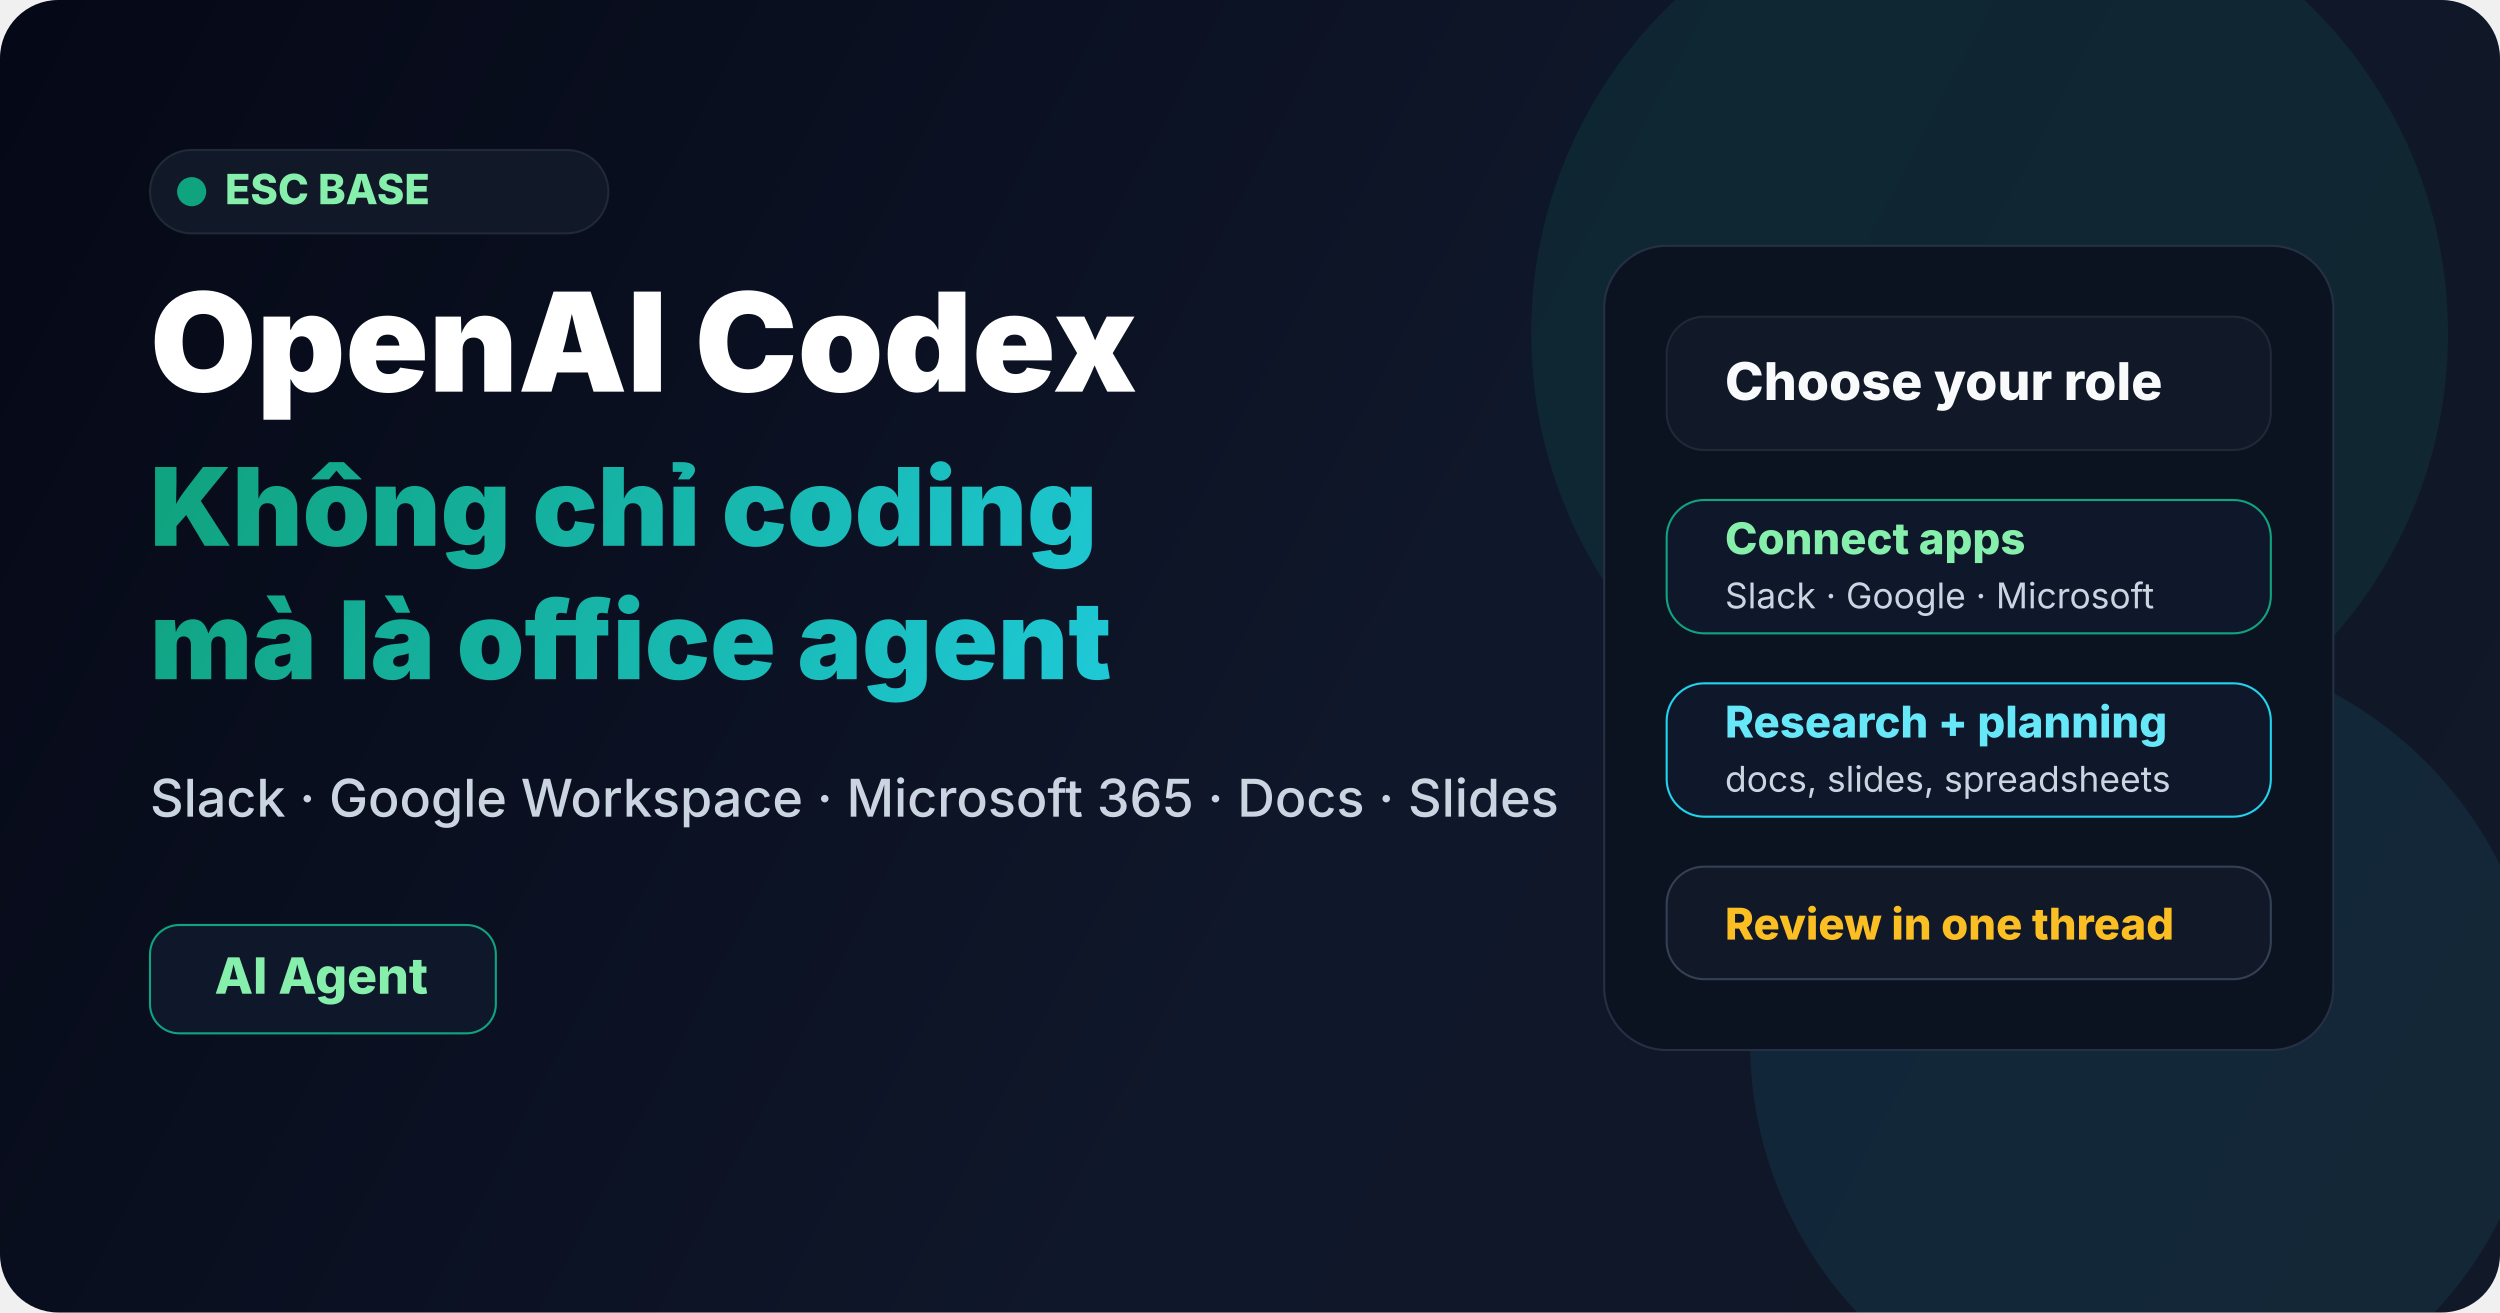
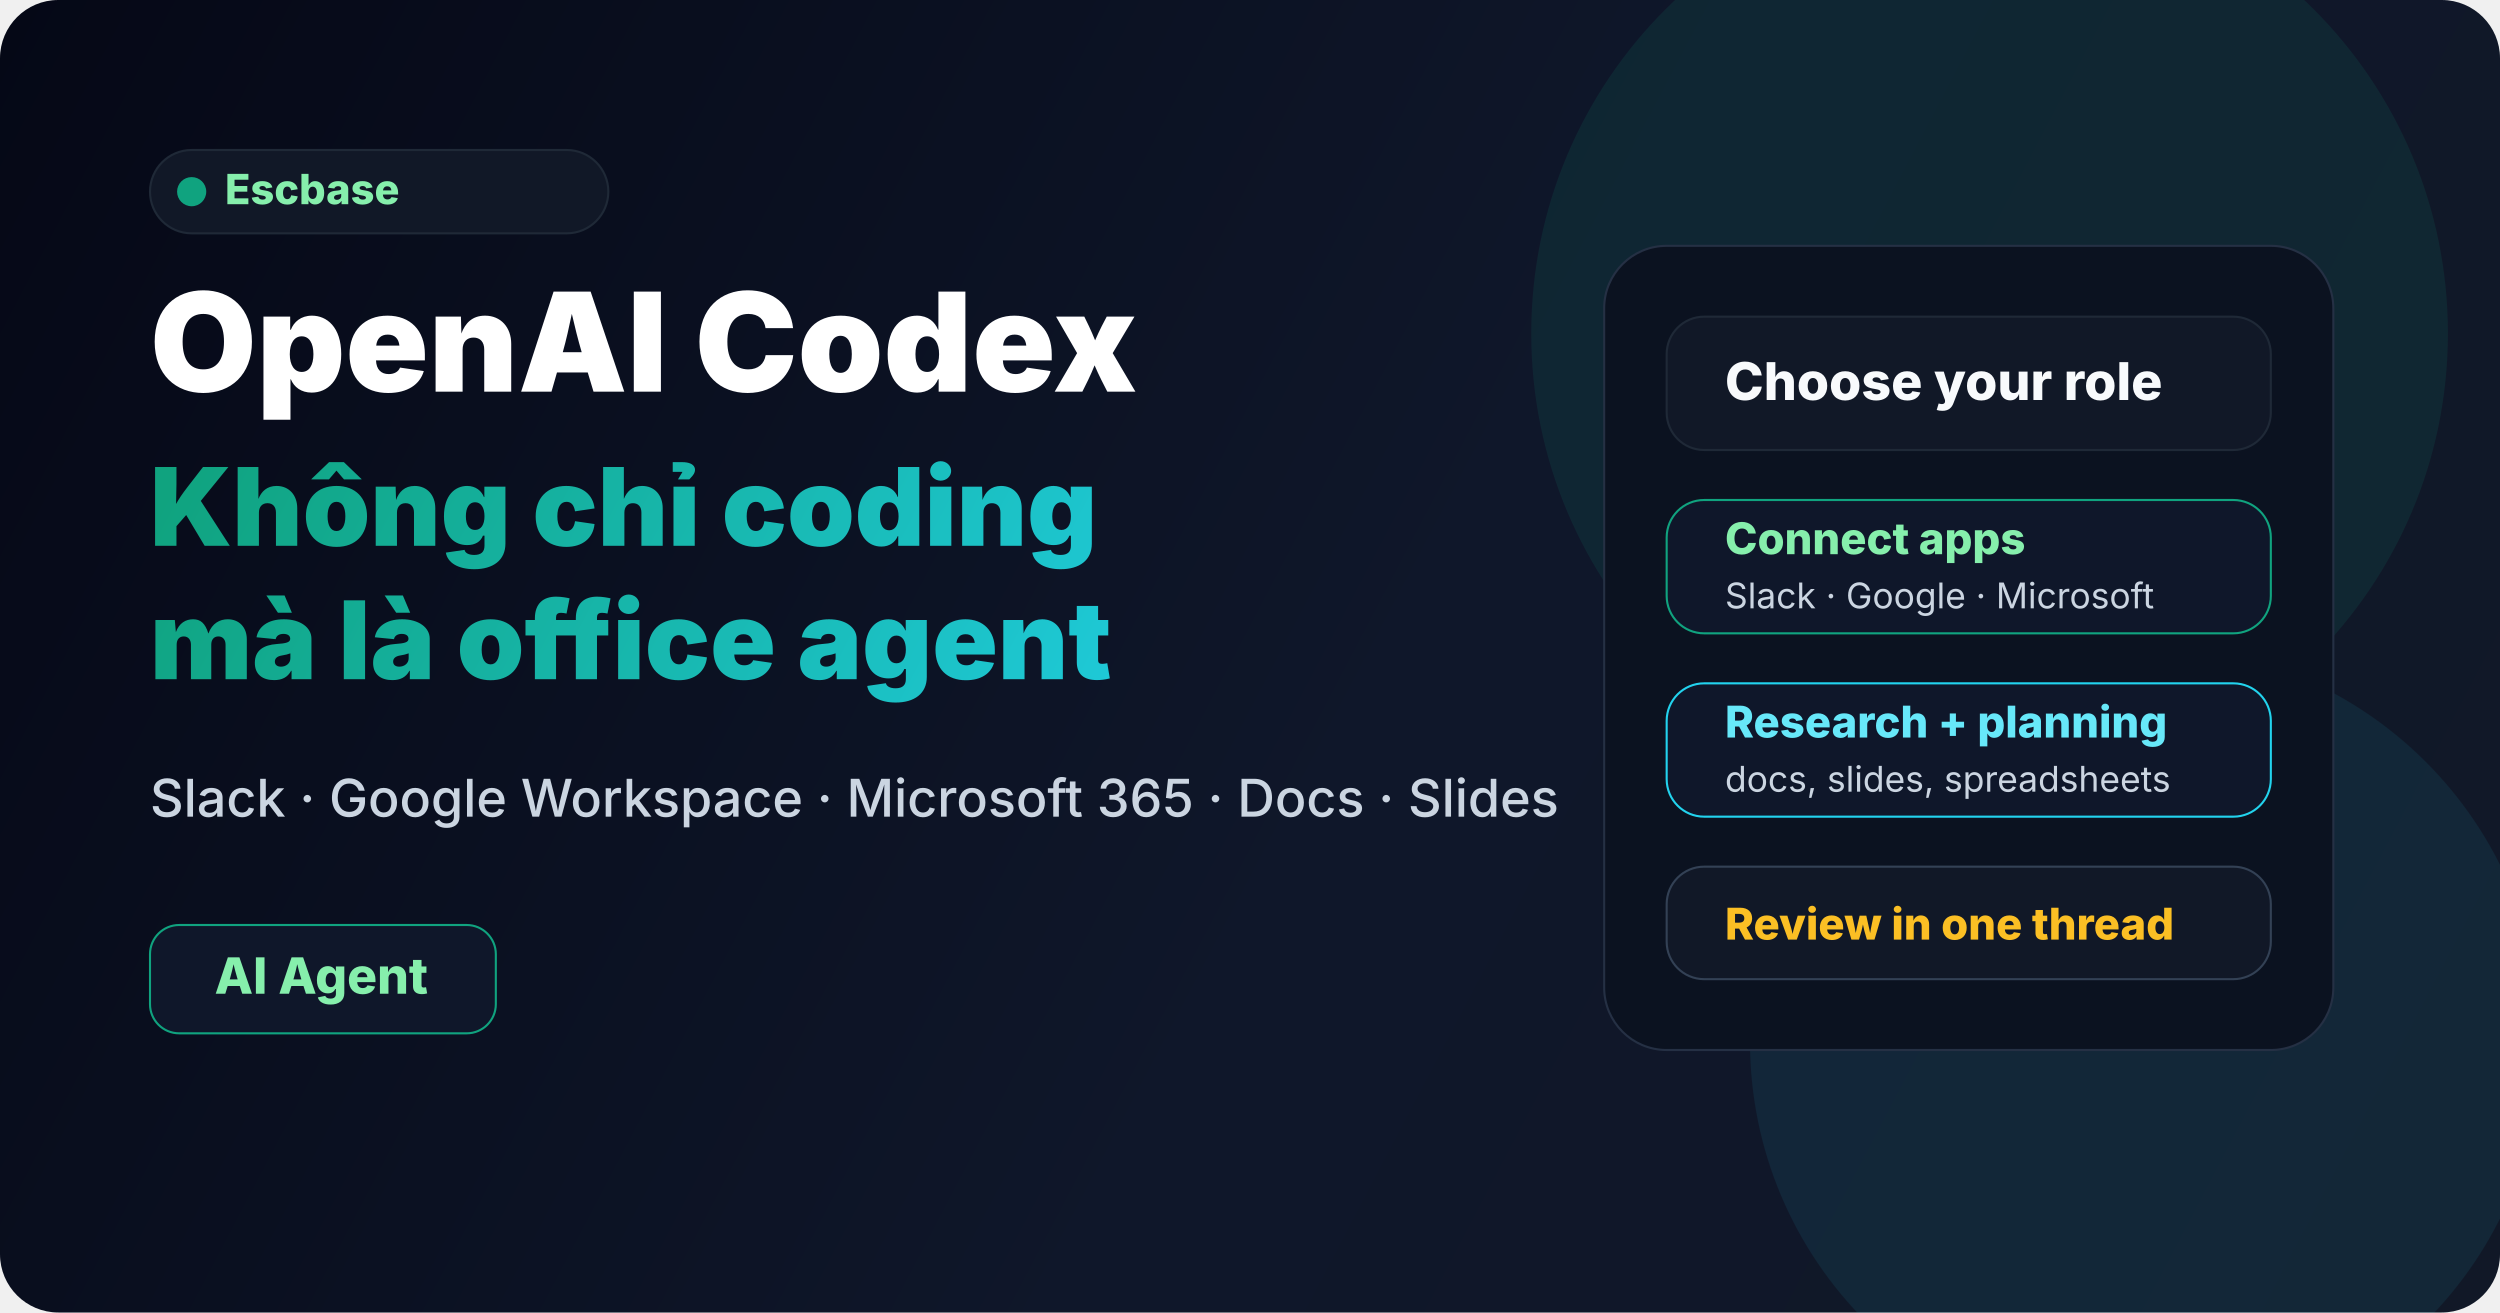
<svg xmlns="http://www.w3.org/2000/svg" width="1200" height="630" viewBox="0 0 1200 630" fill="none">
  <defs>
    <linearGradient id="bg" x1="0" y1="0" x2="1200" y2="630" gradientUnits="userSpaceOnUse">
      <stop stop-color="#050816" />
      <stop offset="0.55" stop-color="#0f172a" />
      <stop offset="1" stop-color="#111827" />
    </linearGradient>
    <linearGradient id="green" x1="120" y1="160" x2="620" y2="420" gradientUnits="userSpaceOnUse">
      <stop stop-color="#10a37f" />
      <stop offset="1" stop-color="#22d3ee" />
    </linearGradient>
  </defs>
  <rect width="1200" height="630" rx="28" fill="url(#bg)" />
  <circle cx="955" cy="160" r="220" fill="#10a37f" opacity="0.11" />
  <circle cx="1030" cy="500" r="190" fill="#22d3ee" opacity="0.08" />
  <rect x="72" y="72" width="220" height="40" rx="20" fill="#111827" stroke="#1f2937" />
  <circle cx="92" cy="92" r="7" fill="#10a37f" />
-   <text x="108" y="98" fill="#86efac" font-family="Inter, Arial, sans-serif" font-size="20" font-weight="800">ESC BASE</text>
+   <text x="108" y="98" fill="#86efac" font-family="Inter, Arial, sans-serif" font-size="20" font-weight="800">Escbase</text>
  <text x="72" y="188" fill="white" font-family="Inter, Arial, sans-serif" font-size="66" font-weight="850">OpenAI Codex</text>
  <text x="72" y="262" fill="url(#green)" font-family="Inter, Arial, sans-serif" font-size="52" font-weight="850">Không chỉ coding</text>
  <text x="72" y="326" fill="url(#green)" font-family="Inter, Arial, sans-serif" font-size="52" font-weight="850">mà là office agent</text>
  <text x="72" y="392" fill="#cbd5e1" font-family="Inter, Arial, sans-serif" font-size="25" font-weight="500">Slack · Google Workspace · Microsoft 365 · Docs · Slides</text>
  <rect x="72" y="444" width="166" height="52" rx="14" fill="#0f172a" stroke="#10a37f" />
  <text x="103" y="477" fill="#86efac" font-family="Inter, Arial, sans-serif" font-size="24" font-weight="800">AI Agent</text>
  <g transform="translate(770 118)">
    <rect width="350" height="386" rx="30" fill="#0b1220" stroke="#253044" />
    <rect x="30" y="34" width="290" height="64" rx="18" fill="#111827" stroke="#1f2937" />
    <text x="58" y="74" fill="#f8fafc" font-family="Inter, Arial, sans-serif" font-size="25" font-weight="800">Choose your role</text>
    <rect x="30" y="122" width="290" height="64" rx="18" fill="#0f172a" stroke="#10a37f" />
    <text x="58" y="148" fill="#86efac" font-family="Inter, Arial, sans-serif" font-size="21" font-weight="800">Connect apps</text>
    <text x="58" y="174" fill="#cbd5e1" font-family="Inter, Arial, sans-serif" font-size="17">Slack · Google · Microsoft</text>
    <rect x="30" y="210" width="290" height="64" rx="18" fill="#0f172a" stroke="#22d3ee" />
    <text x="58" y="236" fill="#67e8f9" font-family="Inter, Arial, sans-serif" font-size="21" font-weight="800">Research + planning</text>
    <text x="58" y="262" fill="#cbd5e1" font-family="Inter, Arial, sans-serif" font-size="17">docs, slides, spreadsheets</text>
    <rect x="30" y="298" width="290" height="54" rx="18" fill="#111827" stroke="#334155" />
    <text x="58" y="333" fill="#fbbf24" font-family="Inter, Arial, sans-serif" font-size="21" font-weight="800">Review in one thread</text>
  </g>
</svg>
